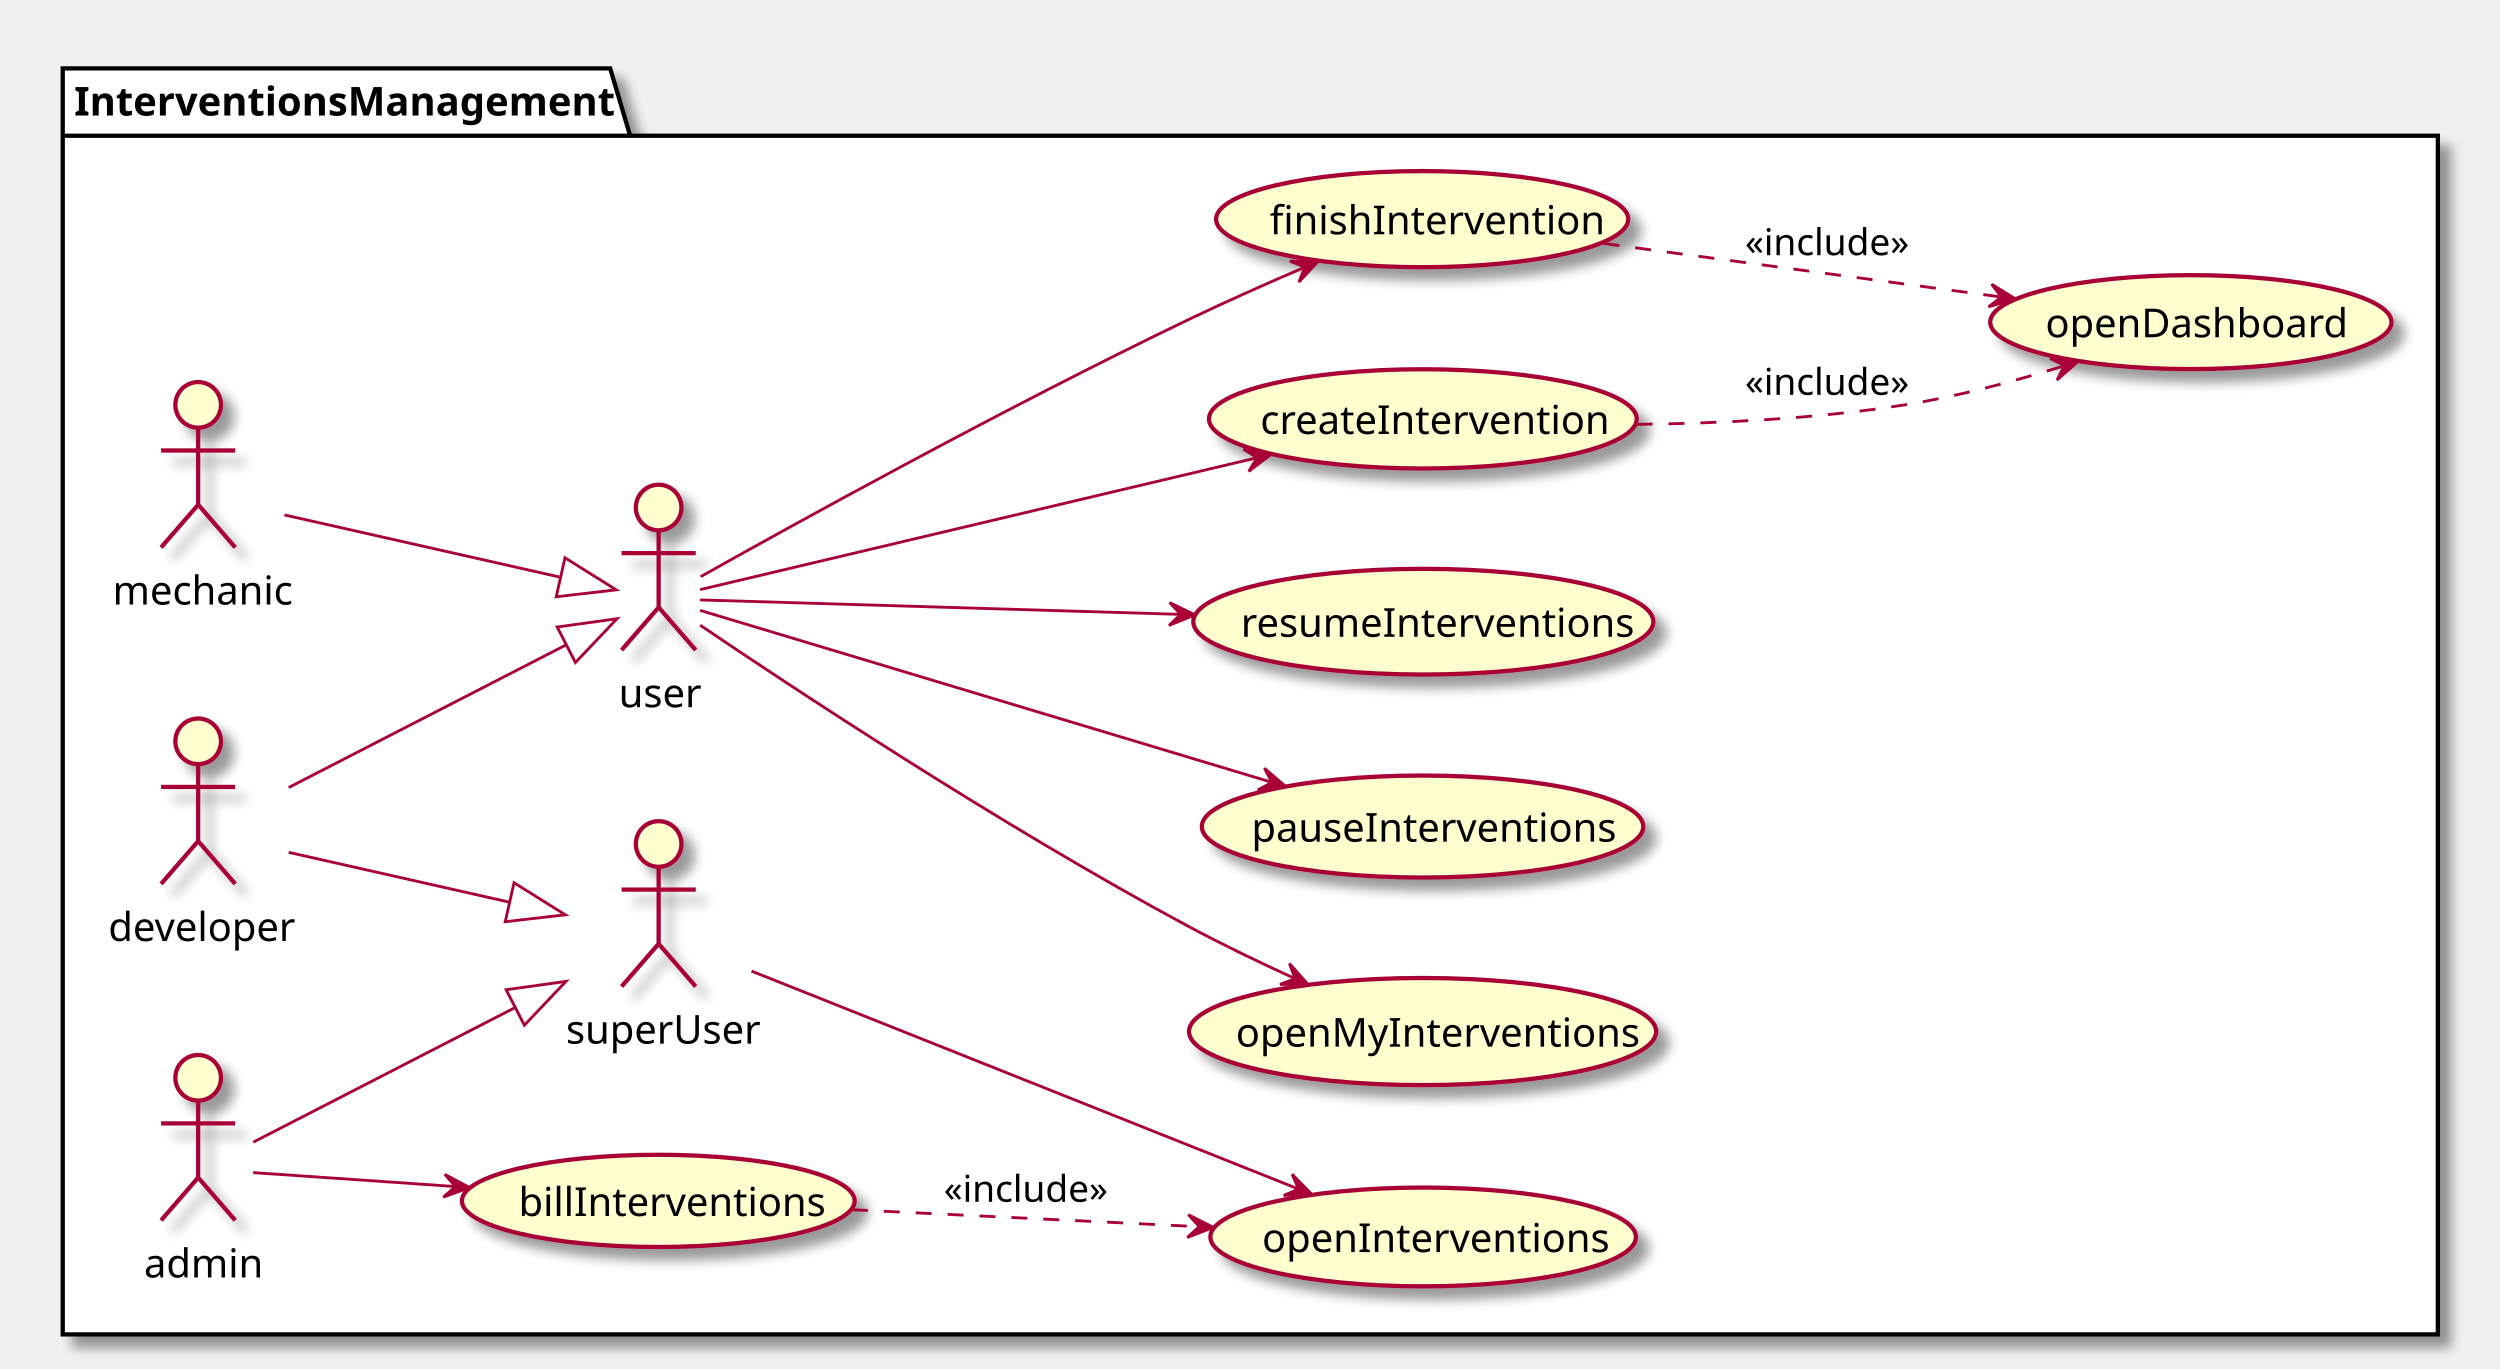
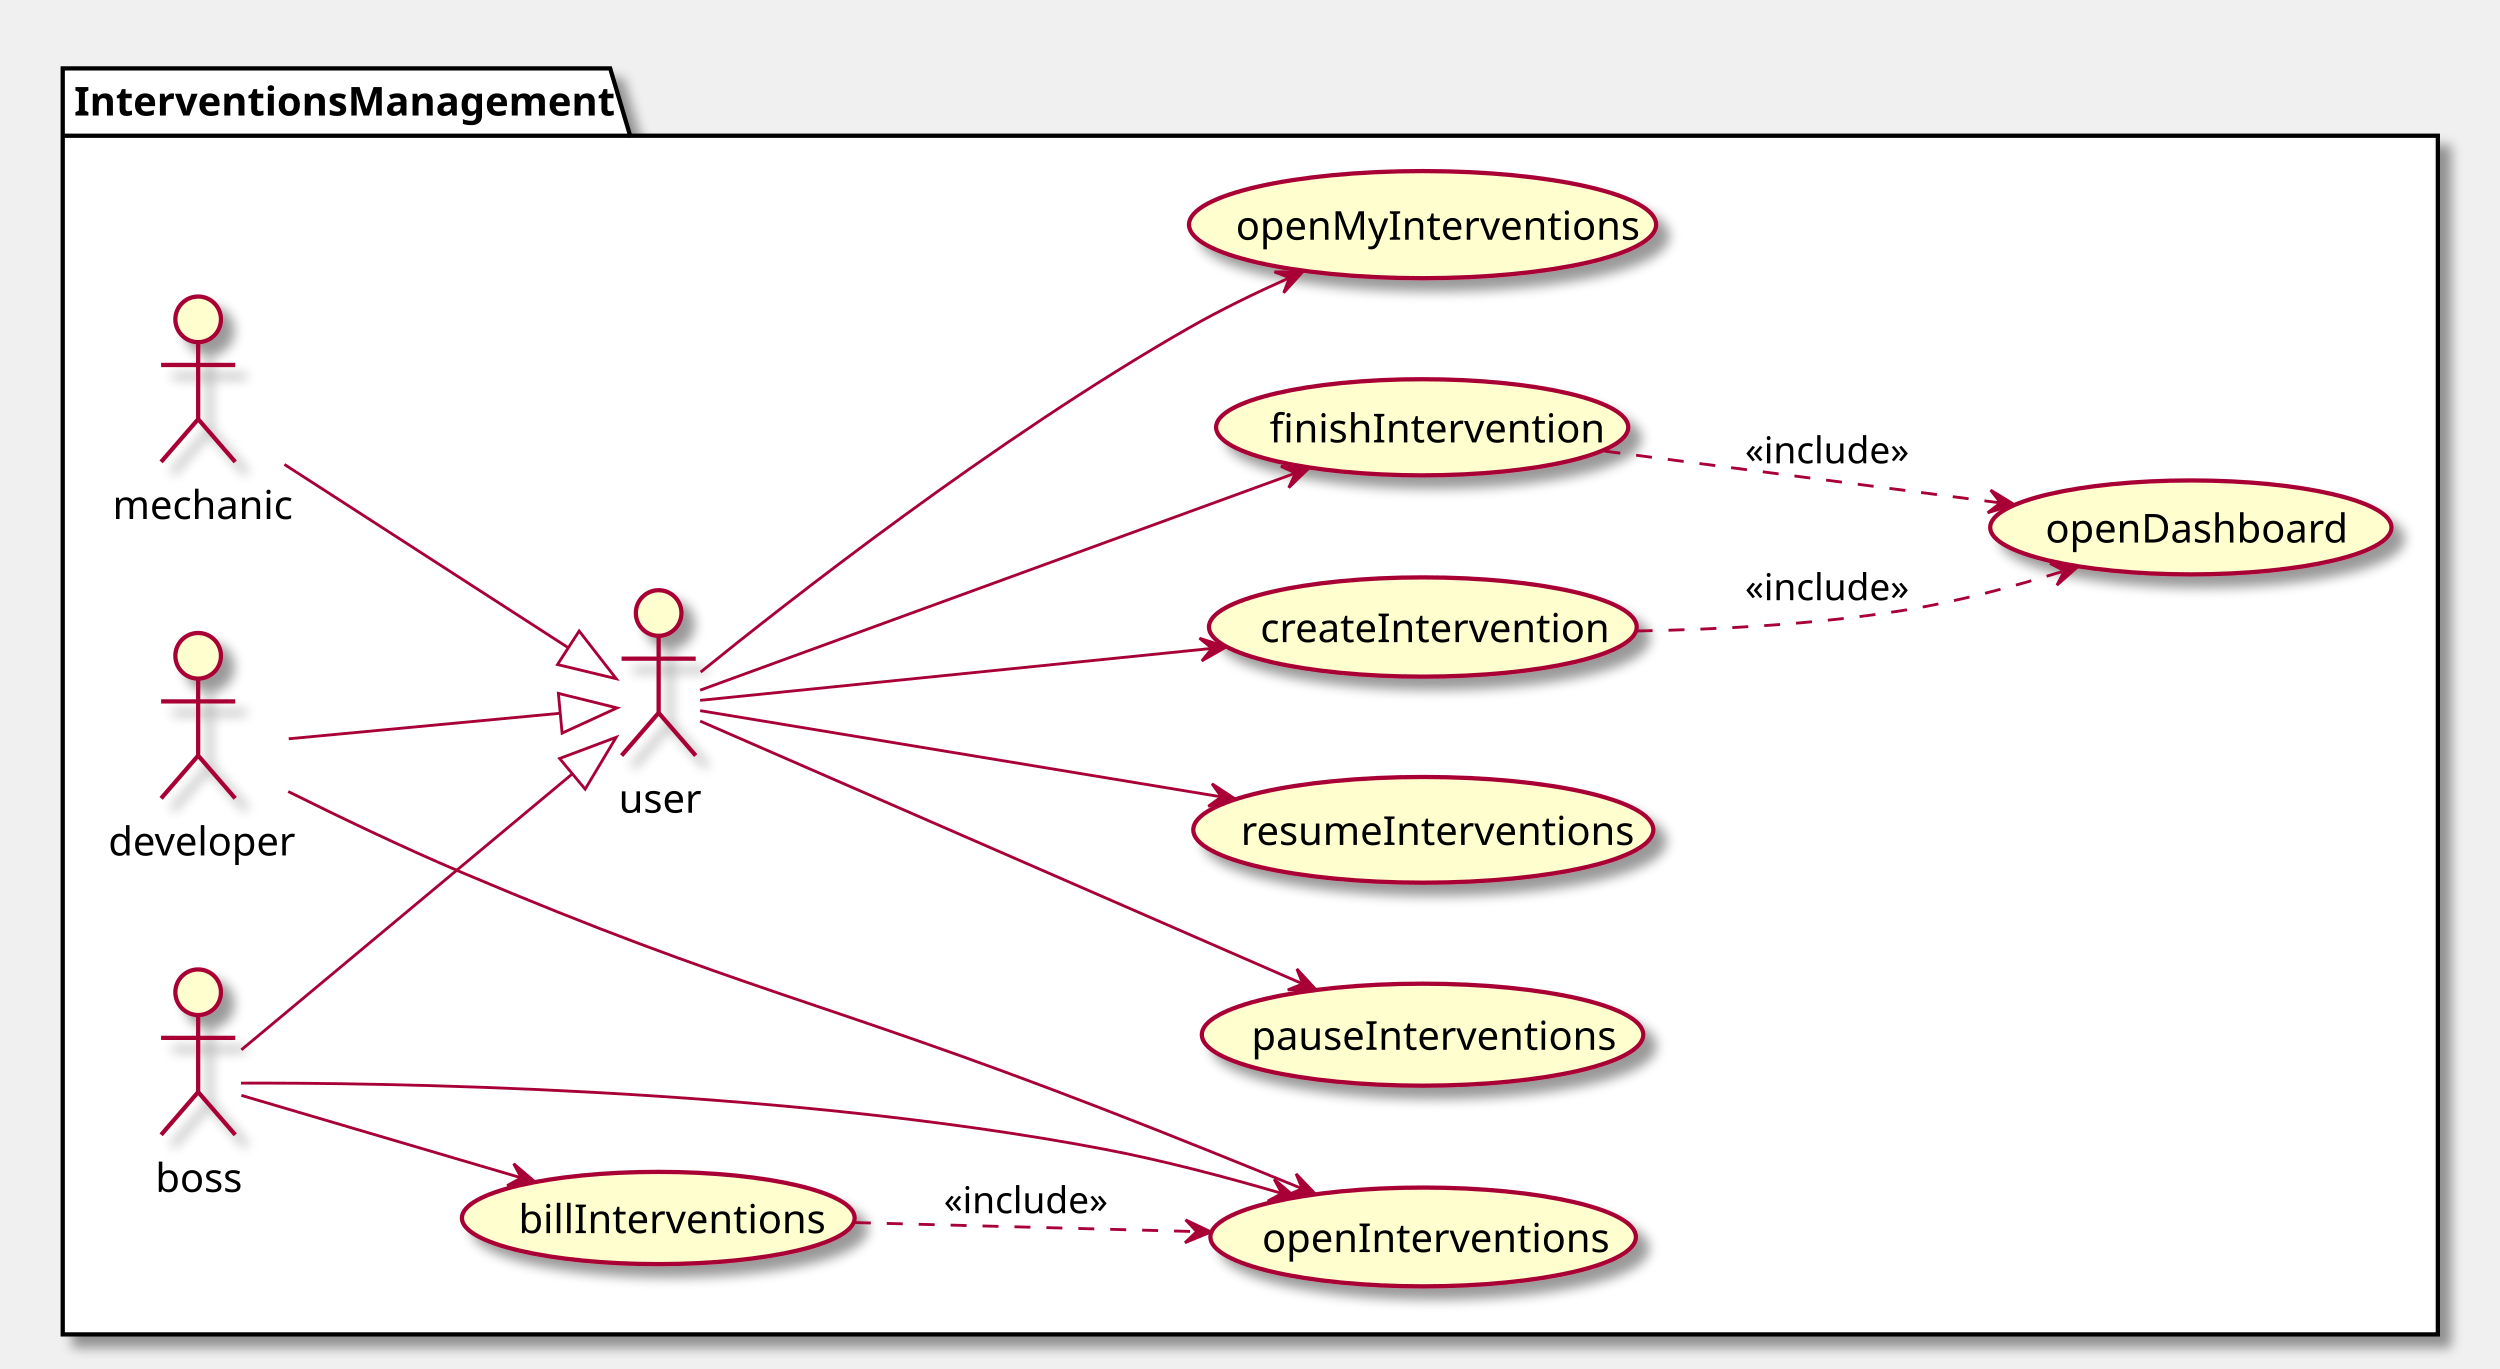
<svg xmlns="http://www.w3.org/2000/svg" contentScriptType="application/ecmascript" contentStyleType="text/css" height="600px" preserveAspectRatio="none" style="width:1096px;height:600px;" version="1.1" viewBox="0 0 1096 600" width="1096.25px" zoomAndPan="magnify">
  <defs>
-     <filter height="300%" id="frdceiocu7vuo" width="300%" x="-1" y="-1">
+     <filter height="300%" id="f1s6qnrfauapcy" width="300%" x="-1" y="-1">
      <feGaussianBlur result="blurOut" stdDeviation="2.5" />
      <feColorMatrix in="blurOut" result="blurOut2" type="matrix" values="0 0 0 0 0 0 0 0 0 0 0 0 0 0 0 0 0 0 .4 0" />
      <feOffset dx="5.0" dy="5.0" in="blurOut2" result="blurOut3" />
      <feBlend in="SourceGraphic" in2="blurOut3" mode="normal" />
    </filter>
  </defs>
  <g>
-     <polygon fill="#FFFFFF" filter="url(#frdceiocu7vuo)" points="27.5,30,267.5,30,276.25,59.512,1068.75,59.512,1068.75,585,27.5,585,27.5,30" style="stroke: #000000; stroke-width: 1.875;" />
+     <polygon fill="#FFFFFF" filter="url(#f1s6qnrfauapcy)" points="27.5,30,267.5,30,276.25,59.512,1068.75,59.512,1068.75,585,27.5,585,27.5,30" style="stroke: #000000; stroke-width: 1.875;" />
    <line style="stroke: #000000; stroke-width: 1.875;" x1="27.5" x2="276.25" y1="59.512" y2="59.512" />
    <text fill="#000000" font-family="sans-serif" font-size="17.5" font-weight="bold" lengthAdjust="spacingAndGlyphs" textLength="232.5" x="32.5" y="50.666">InterventionsManagement</text>
-     <ellipse cx="86.875" cy="177.5" fill="#FEFECE" filter="url(#frdceiocu7vuo)" rx="10" ry="10" style="stroke: #A80036; stroke-width: 1.875;" />
-     <path d="M86.875,187.5 L86.875,221.25 M70.625,197.5 L103.125,197.5 M86.875,221.25 L70.625,240 M86.875,221.25 L103.125,240 " fill="none" filter="url(#frdceiocu7vuo)" style="stroke: #A80036; stroke-width: 1.875;" />
-     <text fill="#000000" font-family="sans-serif" font-size="17.5" lengthAdjust="spacingAndGlyphs" textLength="75" x="49.375" y="265.041">mechanic</text>
-     <ellipse cx="288.75" cy="222.5" fill="#FEFECE" filter="url(#frdceiocu7vuo)" rx="10" ry="10" style="stroke: #A80036; stroke-width: 1.875;" />
-     <path d="M288.75,232.5 L288.75,266.25 M272.5,242.5 L305,242.5 M288.75,266.25 L272.5,285 M288.75,266.25 L305,285 " fill="none" filter="url(#frdceiocu7vuo)" style="stroke: #A80036; stroke-width: 1.875;" />
-     <text fill="#000000" font-family="sans-serif" font-size="17.5" lengthAdjust="spacingAndGlyphs" textLength="35" x="271.25" y="310.041">user</text>
-     <ellipse cx="86.875" cy="325" fill="#FEFECE" filter="url(#frdceiocu7vuo)" rx="10" ry="10" style="stroke: #A80036; stroke-width: 1.875;" />
-     <path d="M86.875,335 L86.875,368.75 M70.625,345 L103.125,345 M86.875,368.75 L70.625,387.5 M86.875,368.75 L103.125,387.5 " fill="none" filter="url(#frdceiocu7vuo)" style="stroke: #A80036; stroke-width: 1.875;" />
-     <text fill="#000000" font-family="sans-serif" font-size="17.5" lengthAdjust="spacingAndGlyphs" textLength="78.75" x="47.5" y="412.541">developer</text>
-     <ellipse cx="86.875" cy="472.5" fill="#FEFECE" filter="url(#frdceiocu7vuo)" rx="10" ry="10" style="stroke: #A80036; stroke-width: 1.875;" />
-     <path d="M86.875,482.5 L86.875,516.25 M70.625,492.5 L103.125,492.5 M86.875,516.25 L70.625,535 M86.875,516.25 L103.125,535 " fill="none" filter="url(#frdceiocu7vuo)" style="stroke: #A80036; stroke-width: 1.875;" />
-     <text fill="#000000" font-family="sans-serif" font-size="17.5" lengthAdjust="spacingAndGlyphs" textLength="47.5" x="63.125" y="560.042">admin</text>
-     <ellipse cx="288.75" cy="370" fill="#FEFECE" filter="url(#frdceiocu7vuo)" rx="10" ry="10" style="stroke: #A80036; stroke-width: 1.875;" />
-     <path d="M288.75,380 L288.75,413.75 M272.5,390 L305,390 M288.75,413.75 L272.5,432.5 M288.75,413.75 L305,432.5 " fill="none" filter="url(#frdceiocu7vuo)" style="stroke: #A80036; stroke-width: 1.875;" />
-     <text fill="#000000" font-family="sans-serif" font-size="17.5" lengthAdjust="spacingAndGlyphs" textLength="81.25" x="248.125" y="457.541">superUser</text>
-     <ellipse cx="623.777" cy="183.63" fill="#FEFECE" filter="url(#frdceiocu7vuo)" rx="93.777" ry="21.755" style="stroke: #A80036; stroke-width: 1.875;" />
-     <text fill="#000000" font-family="sans-serif" font-size="17.5" lengthAdjust="spacingAndGlyphs" textLength="142.5" x="552.527" y="190.261">createIntervention</text>
-     <ellipse cx="623.48" cy="96.071" fill="#FEFECE" filter="url(#frdceiocu7vuo)" rx="90.355" ry="21.071" style="stroke: #A80036; stroke-width: 1.875;" />
-     <text fill="#000000" font-family="sans-serif" font-size="17.5" lengthAdjust="spacingAndGlyphs" textLength="133.75" x="556.605" y="102.702">finishIntervention</text>
-     <ellipse cx="623.908" cy="542.282" fill="#FEFECE" filter="url(#frdceiocu7vuo)" rx="93.283" ry="21.657" style="stroke: #A80036; stroke-width: 1.875;" />
+     <ellipse cx="86.875" cy="140" fill="#FEFECE" filter="url(#f1s6qnrfauapcy)" rx="10" ry="10" style="stroke: #A80036; stroke-width: 1.875;" />
+     <path d="M86.875,150 L86.875,183.75 M70.625,160 L103.125,160 M86.875,183.75 L70.625,202.5 M86.875,183.75 L103.125,202.5 " fill="none" filter="url(#f1s6qnrfauapcy)" style="stroke: #A80036; stroke-width: 1.875;" />
+     <text fill="#000000" font-family="sans-serif" font-size="17.5" lengthAdjust="spacingAndGlyphs" textLength="75" x="49.375" y="227.542">mechanic</text>
+     <ellipse cx="288.75" cy="268.75" fill="#FEFECE" filter="url(#f1s6qnrfauapcy)" rx="10" ry="10" style="stroke: #A80036; stroke-width: 1.875;" />
+     <path d="M288.75,278.75 L288.75,312.5 M272.5,288.75 L305,288.75 M288.75,312.5 L272.5,331.25 M288.75,312.5 L305,331.25 " fill="none" filter="url(#f1s6qnrfauapcy)" style="stroke: #A80036; stroke-width: 1.875;" />
+     <text fill="#000000" font-family="sans-serif" font-size="17.5" lengthAdjust="spacingAndGlyphs" textLength="35" x="271.25" y="356.291">user</text>
+     <ellipse cx="86.875" cy="287.5" fill="#FEFECE" filter="url(#f1s6qnrfauapcy)" rx="10" ry="10" style="stroke: #A80036; stroke-width: 1.875;" />
+     <path d="M86.875,297.5 L86.875,331.25 M70.625,307.5 L103.125,307.5 M86.875,331.25 L70.625,350 M86.875,331.25 L103.125,350 " fill="none" filter="url(#f1s6qnrfauapcy)" style="stroke: #A80036; stroke-width: 1.875;" />
+     <text fill="#000000" font-family="sans-serif" font-size="17.5" lengthAdjust="spacingAndGlyphs" textLength="78.75" x="47.5" y="375.041">developer</text>
+     <ellipse cx="86.875" cy="435" fill="#FEFECE" filter="url(#f1s6qnrfauapcy)" rx="10" ry="10" style="stroke: #A80036; stroke-width: 1.875;" />
+     <path d="M86.875,445 L86.875,478.75 M70.625,455 L103.125,455 M86.875,478.75 L70.625,497.5 M86.875,478.75 L103.125,497.5 " fill="none" filter="url(#f1s6qnrfauapcy)" style="stroke: #A80036; stroke-width: 1.875;" />
+     <text fill="#000000" font-family="sans-serif" font-size="17.5" lengthAdjust="spacingAndGlyphs" textLength="37.5" x="68.125" y="522.542">boss</text>
+     <ellipse cx="623.777" cy="274.88" fill="#FEFECE" filter="url(#f1s6qnrfauapcy)" rx="93.777" ry="21.755" style="stroke: #A80036; stroke-width: 1.875;" />
+     <text fill="#000000" font-family="sans-serif" font-size="17.5" lengthAdjust="spacingAndGlyphs" textLength="142.5" x="552.527" y="281.511">createIntervention</text>
+     <ellipse cx="623.48" cy="187.321" fill="#FEFECE" filter="url(#f1s6qnrfauapcy)" rx="90.355" ry="21.071" style="stroke: #A80036; stroke-width: 1.875;" />
+     <text fill="#000000" font-family="sans-serif" font-size="17.5" lengthAdjust="spacingAndGlyphs" textLength="133.75" x="556.605" y="193.952">finishIntervention</text>
+     <ellipse cx="623.908" cy="542.282" fill="#FEFECE" filter="url(#f1s6qnrfauapcy)" rx="93.283" ry="21.657" style="stroke: #A80036; stroke-width: 1.875;" />
    <text fill="#000000" font-family="sans-serif" font-size="17.5" lengthAdjust="spacingAndGlyphs" textLength="141.25" x="553.283" y="548.912">openInterventions</text>
-     <ellipse cx="288.589" cy="526.468" fill="#FEFECE" filter="url(#frdceiocu7vuo)" rx="86.09" ry="20.218" style="stroke: #A80036; stroke-width: 1.875;" />
-     <text fill="#000000" font-family="sans-serif" font-size="17.5" lengthAdjust="spacingAndGlyphs" textLength="122.5" x="227.339" y="533.099">billInterventions</text>
-     <ellipse cx="623.65" cy="452.23" fill="#FEFECE" filter="url(#frdceiocu7vuo)" rx="102.4" ry="23.48" style="stroke: #A80036; stroke-width: 1.875;" />
-     <text fill="#000000" font-family="sans-serif" font-size="17.5" lengthAdjust="spacingAndGlyphs" textLength="163.75" x="541.775" y="458.861">openMyInterventions</text>
-     <ellipse cx="623.648" cy="362.354" fill="#FEFECE" filter="url(#frdceiocu7vuo)" rx="96.773" ry="22.355" style="stroke: #A80036; stroke-width: 1.875;" />
-     <text fill="#000000" font-family="sans-serif" font-size="17.5" lengthAdjust="spacingAndGlyphs" textLength="150" x="548.648" y="368.985">pauseInterventions</text>
-     <ellipse cx="623.974" cy="272.545" fill="#FEFECE" filter="url(#frdceiocu7vuo)" rx="100.849" ry="23.17" style="stroke: #A80036; stroke-width: 1.875;" />
-     <text fill="#000000" font-family="sans-serif" font-size="17.5" lengthAdjust="spacingAndGlyphs" textLength="160" x="543.974" y="279.176">resumeInterventions</text>
-     <ellipse cx="960.466" cy="141.218" fill="#FEFECE" filter="url(#frdceiocu7vuo)" rx="87.966" ry="20.593" style="stroke: #A80036; stroke-width: 1.875;" />
-     <text fill="#000000" font-family="sans-serif" font-size="17.5" lengthAdjust="spacingAndGlyphs" textLength="127.5" x="896.716" y="147.849">openDashboard</text>
-     <path d="M124.694,225.754 C158.756,233.441 209.521,244.9 245.29,252.972 " fill="none" id="mechanic-&gt;user" style="stroke: #A80036; stroke-width: 1.25;" />
-     <polygon fill="none" points="247.695,244.546,270.155,258.585,243.843,261.616,247.695,244.546" style="stroke: #A80036; stroke-width: 1.25;" />
-     <path d="M126.567,345.238 C161.531,327.261 212.91,300.848 248.155,282.728 " fill="none" id="developer-&gt;user" style="stroke: #A80036; stroke-width: 1.25;" />
-     <polygon fill="none" points="244.266,274.887,270.501,271.239,252.269,290.451,244.266,274.887" style="stroke: #A80036; stroke-width: 1.25;" />
-     <path d="M110.996,500.742 C138.825,486.435 186.919,461.71 225.881,441.679 " fill="none" id="admin-&gt;superUser" style="stroke: #A80036; stroke-width: 1.25;" />
-     <polygon fill="none" points="221.886,433.894,248.121,430.245,229.887,449.457,221.886,433.894" style="stroke: #A80036; stroke-width: 1.25;" />
-     <path d="M126.567,373.676 C153.931,379.853 191.347,388.298 223.216,395.491 " fill="none" id="developer-&gt;superUser" style="stroke: #A80036; stroke-width: 1.25;" />
-     <polygon fill="none" points="225.351,387.002,247.811,401.043,221.499,404.074,225.351,387.002" style="stroke: #A80036; stroke-width: 1.25;" />
-     <path d="M306.946,258.486 C351.161,248.015 472.041,219.385 550.704,200.755 " fill="none" id="user-&gt;createIntervention" style="stroke: #A80036; stroke-width: 1.25;" />
-     <polygon fill="#A80036" points="557.235,199.208,545.135,196.937,551.154,200.649,547.441,206.667,557.235,199.208" style="stroke: #A80036; stroke-width: 1.25;" />
-     <path d="M307.165,252.804 C345.217,231.444 439.743,179.123 521.25,140 C537.548,132.178 555.595,124.175 571.884,117.189 " fill="none" id="user-&gt;finishIntervention" style="stroke: #A80036; stroke-width: 1.25;" />
-     <polygon fill="#A80036" points="577.799,114.662,565.489,114.48,572.051,117.116,569.415,123.678,577.799,114.662" style="stroke: #A80036; stroke-width: 1.25;" />
-     <path d="M329.447,425.72 C389.061,449.475 502.228,494.572 569.144,521.238 " fill="none" id="superUser-&gt;openInterventions" style="stroke: #A80036; stroke-width: 1.25;" />
-     <polygon fill="#A80036" points="575.074,523.601,566.475,514.79,569.268,521.286,562.772,524.08,575.074,523.601" style="stroke: #A80036; stroke-width: 1.25;" />
-     <path d="M110.996,514.077 C132.764,515.578 166.929,517.935 199.426,520.176 " fill="none" id="admin-&gt;billInterventions" style="stroke: #A80036; stroke-width: 1.25;" />
-     <polygon fill="#A80036" points="205.899,520.622,195.02,514.86,199.664,520.192,194.331,524.836,205.899,520.622" style="stroke: #A80036; stroke-width: 1.25;" />
-     <path d="M306.959,274.092 C344.598,299.586 438.351,361.785 521.25,406.25 C535.984,414.152 552.322,421.996 567.499,428.919 " fill="none" id="user-&gt;openMyInterventions" style="stroke: #A80036; stroke-width: 1.25;" />
-     <polygon fill="#A80036" points="573.475,431.624,565.289,422.428,567.782,429.046,561.164,431.538,573.475,431.624" style="stroke: #A80036; stroke-width: 1.25;" />
-     <path d="M306.946,267.596 C352.475,281.29 479.295,319.431 557.602,342.981 " fill="none" id="user-&gt;pauseInterventions" style="stroke: #A80036; stroke-width: 1.25;" />
-     <polygon fill="#A80036" points="563.621,344.793,554.288,336.764,557.636,342.992,551.408,346.34,563.621,344.793" style="stroke: #A80036; stroke-width: 1.25;" />
-     <path d="M306.946,263.01 C345.304,264.164 441.364,267.053 517.499,269.342 " fill="none" id="user-&gt;resumeInterventions" style="stroke: #A80036; stroke-width: 1.25;" />
-     <polygon fill="#A80036" points="523.871,269.534,512.778,264.195,517.624,269.344,512.475,274.191,523.871,269.534" style="stroke: #A80036; stroke-width: 1.25;" />
-     <path d="M717.47,186.041 C754.242,185.641 796.811,183.532 835,177.5 C858.352,173.811 883.497,167.04 905.025,160.339 " fill="none" id="createIntervention-&gt;openDashboard" style="stroke: #A80036; stroke-width: 1.25; stroke-dasharray: 7.0,7.0;" />
-     <polygon fill="#A80036" points="910.997,158.454,898.764,157.074,905.038,160.336,901.776,166.61,910.997,158.454" style="stroke: #A80036; stroke-width: 1.25;" />
-     <text fill="#000000" font-family="sans-serif" font-size="16.25" lengthAdjust="spacingAndGlyphs" textLength="68.75" x="765" y="173.119">«include»</text>
-     <path d="M702.974,106.744 C755.269,113.781 824.031,123.035 877.181,130.189 " fill="none" id="finishIntervention-&gt;openDashboard" style="stroke: #A80036; stroke-width: 1.25; stroke-dasharray: 7.0,7.0;" />
-     <polygon fill="#A80036" points="883.584,131.05,873.102,124.593,877.39,130.216,871.767,134.504,883.584,131.05" style="stroke: #A80036; stroke-width: 1.25;" />
-     <text fill="#000000" font-family="sans-serif" font-size="16.25" lengthAdjust="spacingAndGlyphs" textLength="68.75" x="765" y="111.869">«include»</text>
-     <path d="M373.475,530.33 C419.685,532.588 477.349,535.406 525.549,537.762 " fill="none" id="billInterventions-&gt;openInterventions" style="stroke: #A80036; stroke-width: 1.25; stroke-dasharray: 7.0,7.0;" />
-     <polygon fill="#A80036" points="531.981,538.076,520.989,532.533,525.739,537.771,520.5,542.52,531.981,538.076" style="stroke: #A80036; stroke-width: 1.25;" />
-     <text fill="#000000" font-family="sans-serif" font-size="16.25" lengthAdjust="spacingAndGlyphs" textLength="68.75" x="413.75" y="526.869">«include»</text>
+     <ellipse cx="288.589" cy="533.968" fill="#FEFECE" filter="url(#f1s6qnrfauapcy)" rx="86.09" ry="20.218" style="stroke: #A80036; stroke-width: 1.875;" />
+     <text fill="#000000" font-family="sans-serif" font-size="17.5" lengthAdjust="spacingAndGlyphs" textLength="122.5" x="227.339" y="540.599">billInterventions</text>
+     <ellipse cx="623.65" cy="98.48" fill="#FEFECE" filter="url(#f1s6qnrfauapcy)" rx="102.4" ry="23.48" style="stroke: #A80036; stroke-width: 1.875;" />
+     <text fill="#000000" font-family="sans-serif" font-size="17.5" lengthAdjust="spacingAndGlyphs" textLength="163.75" x="541.775" y="105.111">openMyInterventions</text>
+     <ellipse cx="623.648" cy="453.604" fill="#FEFECE" filter="url(#f1s6qnrfauapcy)" rx="96.773" ry="22.355" style="stroke: #A80036; stroke-width: 1.875;" />
+     <text fill="#000000" font-family="sans-serif" font-size="17.5" lengthAdjust="spacingAndGlyphs" textLength="150" x="548.648" y="460.235">pauseInterventions</text>
+     <ellipse cx="623.974" cy="363.795" fill="#FEFECE" filter="url(#f1s6qnrfauapcy)" rx="100.849" ry="23.17" style="stroke: #A80036; stroke-width: 1.875;" />
+     <text fill="#000000" font-family="sans-serif" font-size="17.5" lengthAdjust="spacingAndGlyphs" textLength="160" x="543.974" y="370.426">resumeInterventions</text>
+     <ellipse cx="960.466" cy="231.218" fill="#FEFECE" filter="url(#f1s6qnrfauapcy)" rx="87.966" ry="20.593" style="stroke: #A80036; stroke-width: 1.875;" />
+     <text fill="#000000" font-family="sans-serif" font-size="17.5" lengthAdjust="spacingAndGlyphs" textLength="127.5" x="896.716" y="237.849">openDashboard</text>
+     <path d="M124.694,203.615 C159.936,226.374 213.06,260.679 248.954,283.858 " fill="none" id="mechanic-&gt;user" style="stroke: #A80036; stroke-width: 1.25;" />
+     <polygon fill="none" points="253.901,276.636,270.155,297.55,244.407,291.337,253.901,276.636" style="stroke: #A80036; stroke-width: 1.25;" />
+     <path d="M126.567,323.885 C160.684,320.676 210.425,315.999 245.56,312.694 " fill="none" id="developer-&gt;user" style="stroke: #A80036; stroke-width: 1.25;" />
+     <polygon fill="none" points="244.792,303.978,270.501,310.349,246.43,321.401,244.792,303.978" style="stroke: #A80036; stroke-width: 1.25;" />
+     <path d="M105.818,460.246 C138.266,433.19 207.901,375.124 250.916,339.255 " fill="none" id="boss-&gt;user" style="stroke: #A80036; stroke-width: 1.25;" />
+     <polygon fill="none" points="245.326,332.524,270.131,323.234,256.534,345.964,245.326,332.524" style="stroke: #A80036; stroke-width: 1.25;" />
+     <path d="M306.946,307.03 C347.621,302.901 453.179,292.186 531.06,284.281 " fill="none" id="user-&gt;createIntervention" style="stroke: #A80036; stroke-width: 1.25;" />
+     <polygon fill="#A80036" points="537.561,283.621,525.863,279.785,531.343,284.253,526.875,289.733,537.561,283.621" style="stroke: #A80036; stroke-width: 1.25;" />
+     <path d="M306.946,302.57 C354.539,285.215 490.957,235.469 567.939,207.396 " fill="none" id="user-&gt;finishIntervention" style="stroke: #A80036; stroke-width: 1.25;" />
+     <polygon fill="#A80036" points="573.831,205.248,561.549,204.407,567.96,207.39,564.977,213.802,573.831,205.248" style="stroke: #A80036; stroke-width: 1.25;" />
+     <path d="M105.664,474.844 C161.458,474.651 339.642,476.377 483.75,503.75 C509.686,508.676 537.822,516.128 561.936,523.185 " fill="none" id="boss-&gt;openInterventions" style="stroke: #A80036; stroke-width: 1.25;" />
+     <polygon fill="#A80036" points="567.976,524.969,558.602,516.988,561.982,523.199,555.771,526.579,567.976,524.969" style="stroke: #A80036; stroke-width: 1.25;" />
+     <path d="M126.356,347.005 C148.385,357.961 176.735,371.582 202.5,382.5 C325.174,434.484 359.498,438.16 483.75,486.25 C512.709,497.458 544.856,510.455 570.909,521.131 " fill="none" id="developer-&gt;openInterventions" style="stroke: #A80036; stroke-width: 1.25;" />
+     <polygon fill="#A80036" points="576.711,523.511,568.2,514.616,570.929,521.14,564.405,523.868,576.711,523.511" style="stroke: #A80036; stroke-width: 1.25;" />
+     <path d="M105.818,480.214 C133.069,488.243 186.546,504.002 228.459,516.352 " fill="none" id="boss-&gt;billInterventions" style="stroke: #A80036; stroke-width: 1.25;" />
+     <polygon fill="#A80036" points="234.554,518.148,225.177,510.171,228.559,516.38,222.349,519.762,234.554,518.148" style="stroke: #A80036; stroke-width: 1.25;" />
+     <path d="M307.174,294.637 C344.493,264.401 436.456,192.185 521.25,143.75 C535.111,135.833 550.625,128.32 565.264,121.781 " fill="none" id="user-&gt;openMyInterventions" style="stroke: #A80036; stroke-width: 1.25;" />
+     <polygon fill="#A80036" points="571.041,119.23,558.73,119.202,565.324,121.755,562.771,128.349,571.041,119.23" style="stroke: #A80036; stroke-width: 1.25;" />
+     <path d="M306.946,316.14 C355.184,337.176 494.671,398.005 571.035,431.306 " fill="none" id="user-&gt;pauseInterventions" style="stroke: #A80036; stroke-width: 1.25;" />
+     <polygon fill="#A80036" points="576.872,433.853,568.559,424.772,571.144,431.354,564.562,433.939,576.872,433.853" style="stroke: #A80036; stroke-width: 1.25;" />
+     <path d="M306.946,311.553 C348.329,318.399 456.873,336.353 535.101,349.293 " fill="none" id="user-&gt;resumeInterventions" style="stroke: #A80036; stroke-width: 1.25;" />
+     <polygon fill="#A80036" points="541.625,350.373,531.341,343.604,535.459,349.353,529.71,353.47,541.625,350.373" style="stroke: #A80036; stroke-width: 1.25;" />
+     <path d="M717.481,276.625 C754.255,275.99 796.821,273.647 835,267.5 C858.341,263.741 883.485,256.957 905.014,250.266 " fill="none" id="createIntervention-&gt;openDashboard" style="stroke: #A80036; stroke-width: 1.25; stroke-dasharray: 7.0,7.0;" />
+     <polygon fill="#A80036" points="910.986,248.385,898.754,246.998,905.025,250.264,901.759,256.535,910.986,248.385" style="stroke: #A80036; stroke-width: 1.25;" />
+     <text fill="#000000" font-family="sans-serif" font-size="16.25" lengthAdjust="spacingAndGlyphs" textLength="68.75" x="765" y="263.119">«include»</text>
+     <path d="M703.396,197.757 C755.519,204.577 823.861,213.519 876.817,220.449 " fill="none" id="finishIntervention-&gt;openDashboard" style="stroke: #A80036; stroke-width: 1.25; stroke-dasharray: 7.0,7.0;" />
+     <polygon fill="#A80036" points="883.197,221.282,872.693,214.863,877,220.47,871.393,224.778,883.197,221.282" style="stroke: #A80036; stroke-width: 1.25;" />
+     <text fill="#000000" font-family="sans-serif" font-size="16.25" lengthAdjust="spacingAndGlyphs" textLength="68.75" x="765" y="203.119">«include»</text>
+     <path d="M374.764,535.981 C420.43,537.182 476.994,538.671 524.539,539.922 " fill="none" id="billInterventions-&gt;openInterventions" style="stroke: #A80036; stroke-width: 1.25; stroke-dasharray: 7.0,7.0;" />
+     <polygon fill="#A80036" points="530.886,540.089,519.772,534.795,524.638,539.925,519.509,544.792,530.886,540.089" style="stroke: #A80036; stroke-width: 1.25;" />
+     <text fill="#000000" font-family="sans-serif" font-size="16.25" lengthAdjust="spacingAndGlyphs" textLength="68.75" x="413.75" y="531.869">«include»</text>
  </g>
</svg>
